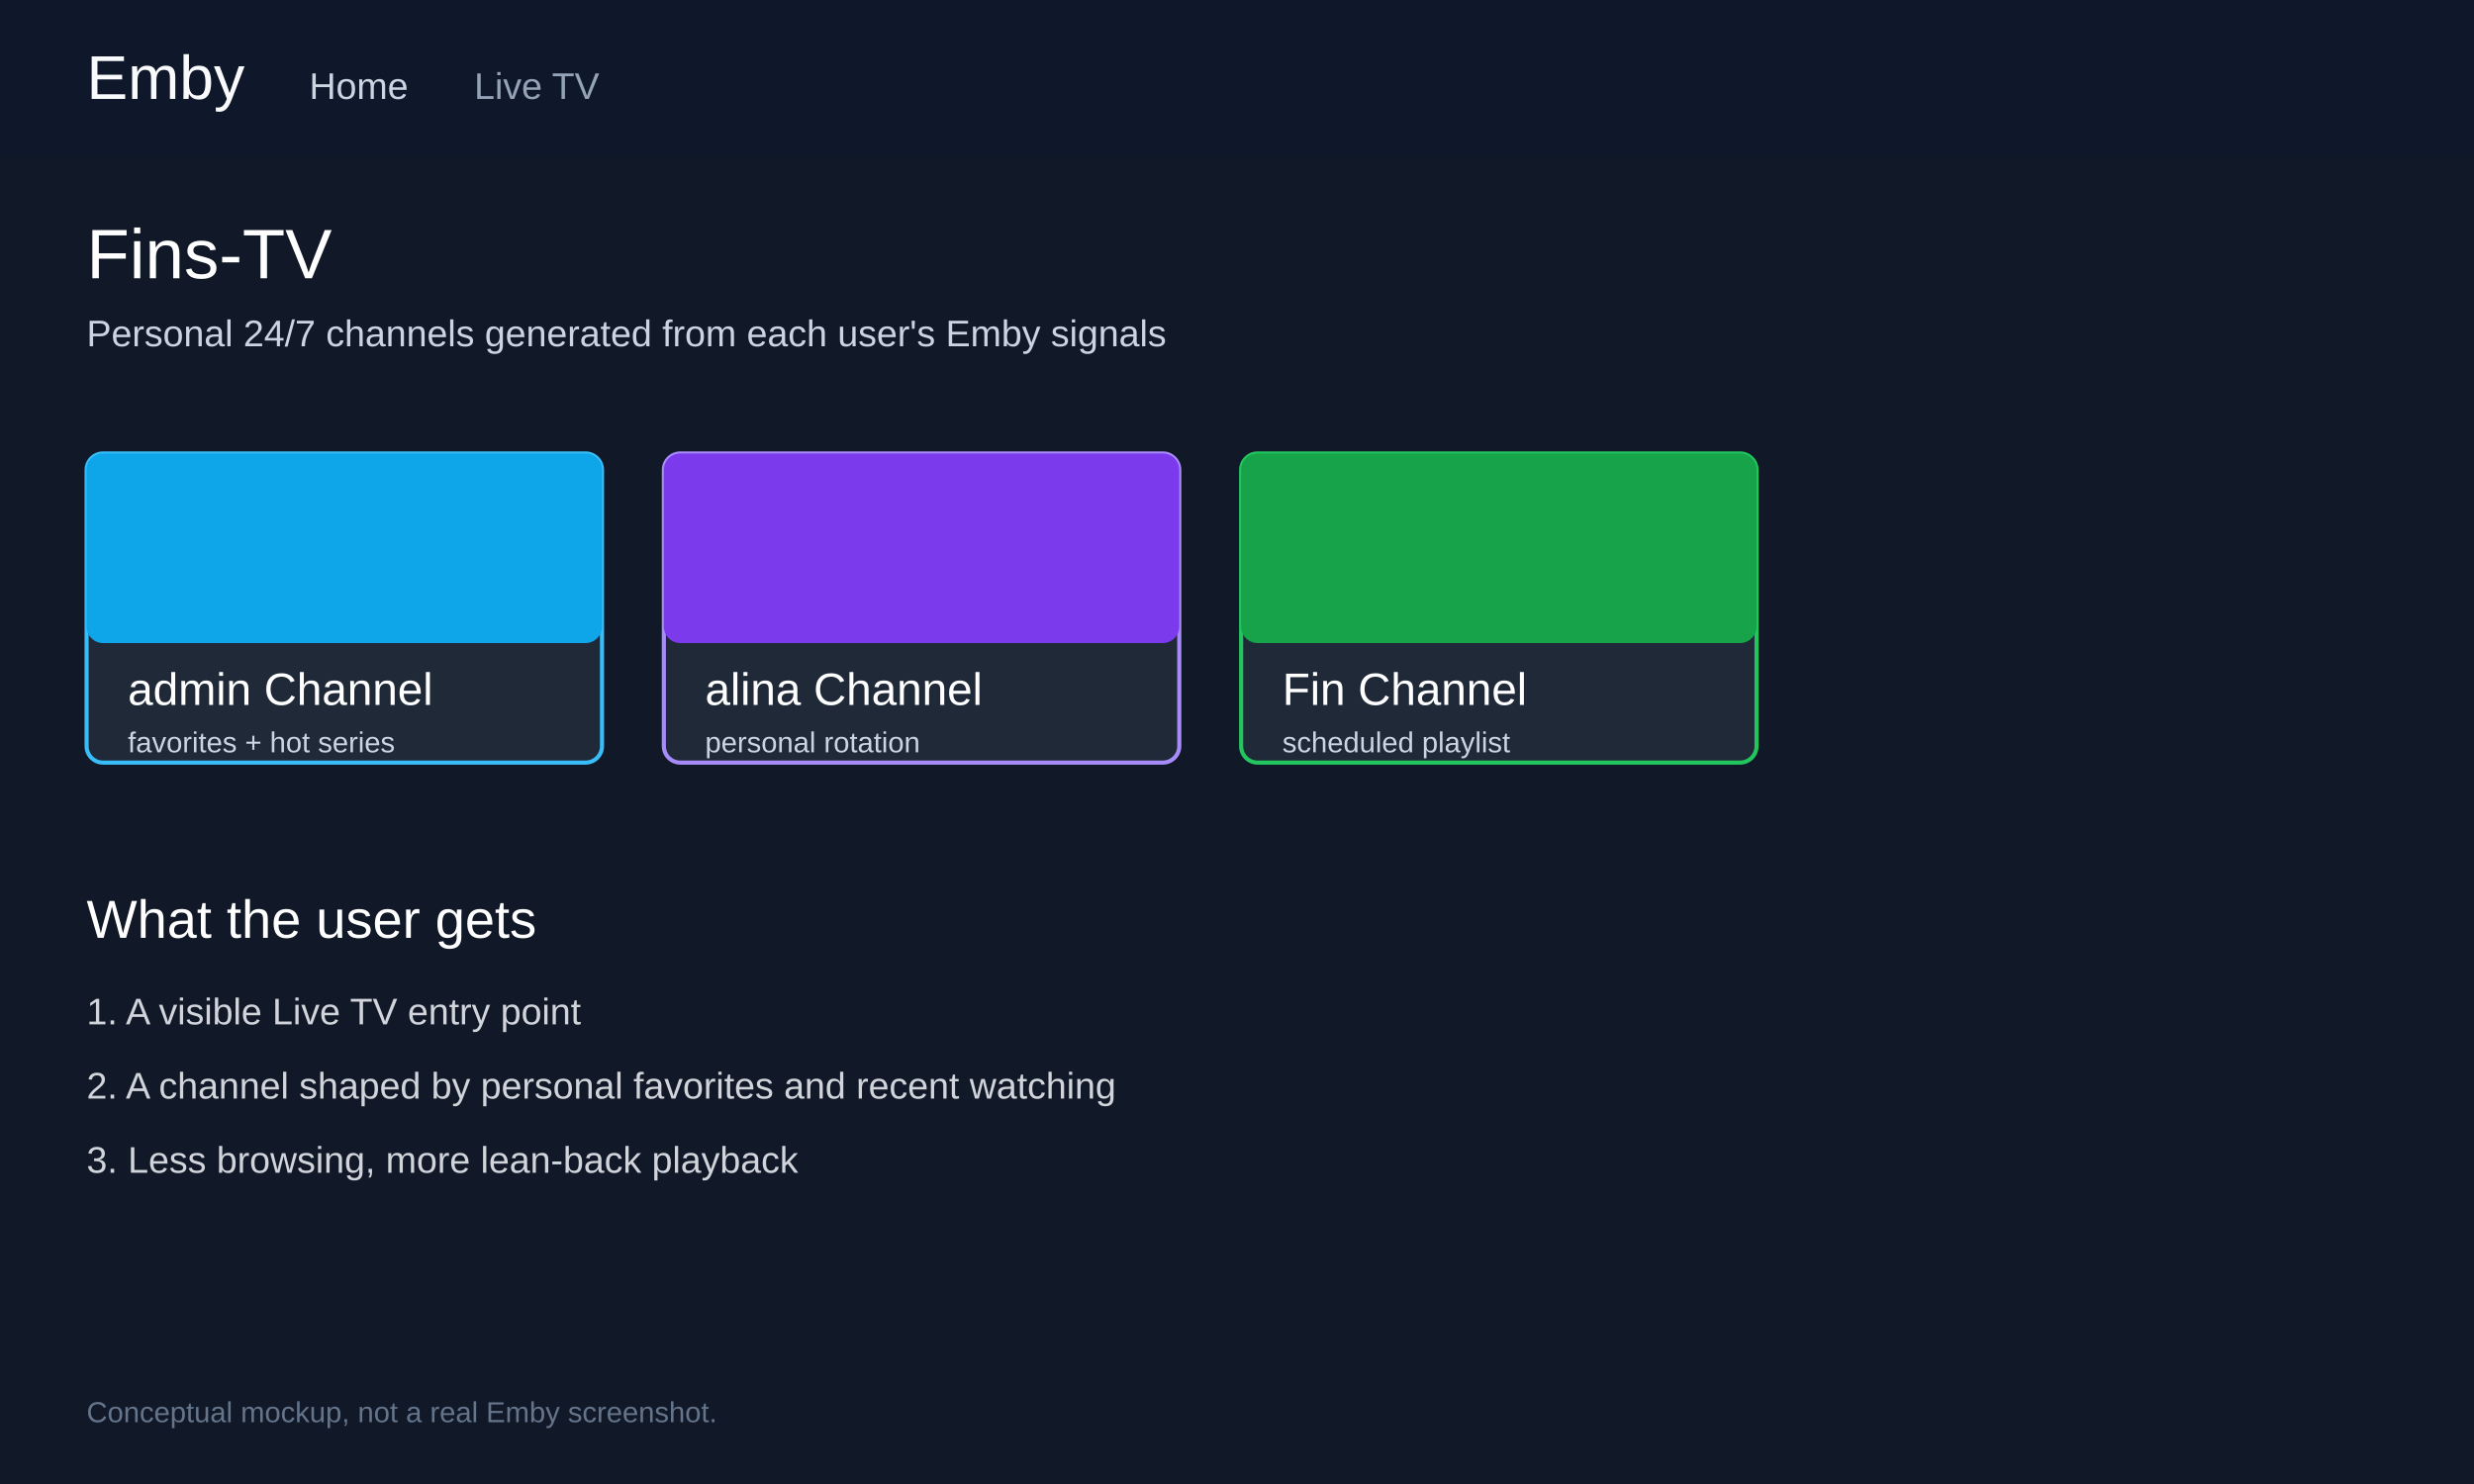
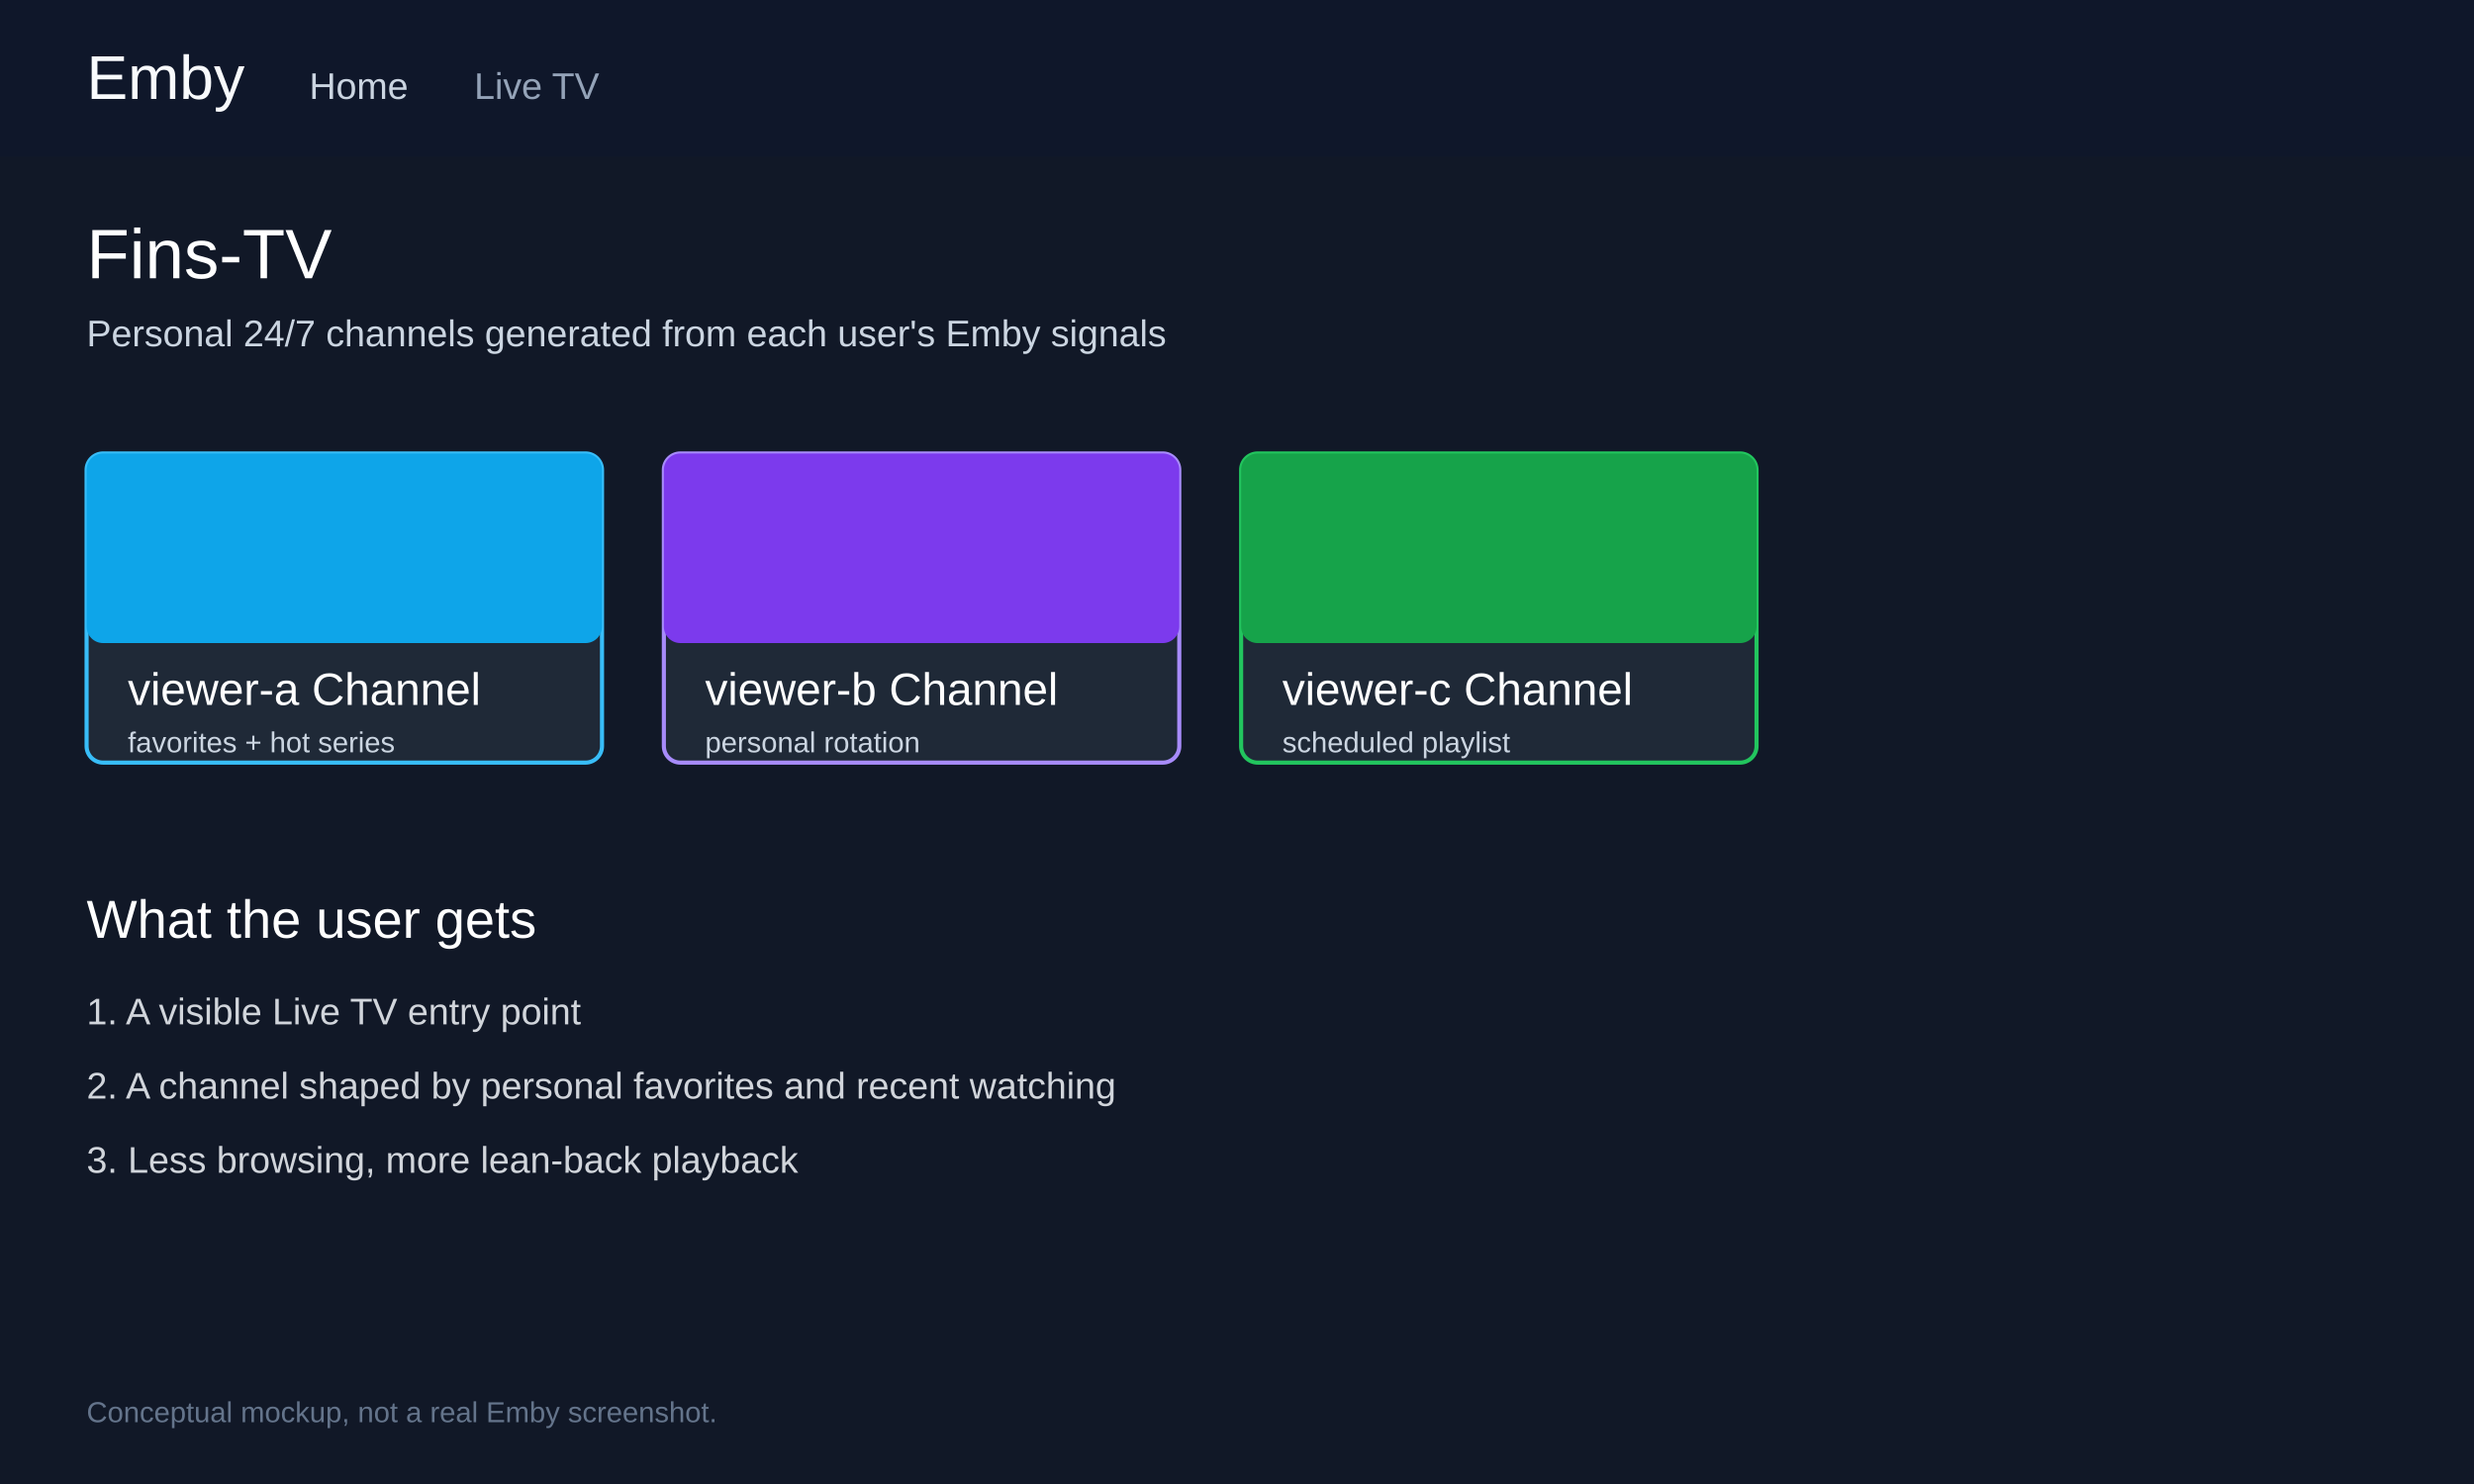
<svg xmlns="http://www.w3.org/2000/svg" width="1200" height="720" viewBox="0 0 1200 720" role="img" aria-labelledby="title desc">
  <rect width="1200" height="720" fill="#111827" />
  <rect x="0" y="0" width="1200" height="76" fill="#0f172a" />
  <text x="42" y="48" font-family="Arial, sans-serif" font-size="30" fill="#f8fafc">Emby</text>
  <text x="150" y="48" font-family="Arial, sans-serif" font-size="18" fill="#cbd5e1">Home</text>
  <text x="230" y="48" font-family="Arial, sans-serif" font-size="18" fill="#94a3b8">Live TV</text>
  <text x="42" y="135" font-family="Arial, sans-serif" font-size="34" fill="#ffffff">Fins-TV</text>
  <text x="42" y="168" font-family="Arial, sans-serif" font-size="18" fill="#cbd5e1">Personal 24/7 channels generated from each user's Emby signals</text>
  <g transform="translate(42,220)">
    <rect width="250" height="150" rx="8" fill="#1f2937" stroke="#38bdf8" stroke-width="2" />
    <rect x="0" y="0" width="250" height="92" rx="8" fill="#0ea5e9" />
-     <text x="20" y="122" font-family="Arial, sans-serif" font-size="22" fill="#fff">admin Channel</text>
+     <text x="20" y="122" font-family="Arial, sans-serif" font-size="22" fill="#fff">viewer-a Channel</text>
    <text x="20" y="145" font-family="Arial, sans-serif" font-size="14" fill="#cbd5e1">favorites + hot series</text>
  </g>
  <g transform="translate(322,220)">
    <rect width="250" height="150" rx="8" fill="#1f2937" stroke="#a78bfa" stroke-width="2" />
    <rect x="0" y="0" width="250" height="92" rx="8" fill="#7c3aed" />
-     <text x="20" y="122" font-family="Arial, sans-serif" font-size="22" fill="#fff">alina Channel</text>
+     <text x="20" y="122" font-family="Arial, sans-serif" font-size="22" fill="#fff">viewer-b Channel</text>
    <text x="20" y="145" font-family="Arial, sans-serif" font-size="14" fill="#cbd5e1">personal rotation</text>
  </g>
  <g transform="translate(602,220)">
    <rect width="250" height="150" rx="8" fill="#1f2937" stroke="#22c55e" stroke-width="2" />
    <rect x="0" y="0" width="250" height="92" rx="8" fill="#16a34a" />
-     <text x="20" y="122" font-family="Arial, sans-serif" font-size="22" fill="#fff">Fin Channel</text>
+     <text x="20" y="122" font-family="Arial, sans-serif" font-size="22" fill="#fff">viewer-c Channel</text>
    <text x="20" y="145" font-family="Arial, sans-serif" font-size="14" fill="#cbd5e1">scheduled playlist</text>
  </g>
  <g transform="translate(42,455)">
    <text x="0" y="0" font-family="Arial, sans-serif" font-size="26" fill="#ffffff">What the user gets</text>
    <text x="0" y="42" font-family="Arial, sans-serif" font-size="18" fill="#d1d5db">1. A visible Live TV entry point</text>
    <text x="0" y="78" font-family="Arial, sans-serif" font-size="18" fill="#d1d5db">2. A channel shaped by personal favorites and recent watching</text>
    <text x="0" y="114" font-family="Arial, sans-serif" font-size="18" fill="#d1d5db">3. Less browsing, more lean-back playback</text>
  </g>
  <text x="42" y="690" font-family="Arial, sans-serif" font-size="14" fill="#64748b">Conceptual mockup, not a real Emby screenshot.</text>
</svg>
